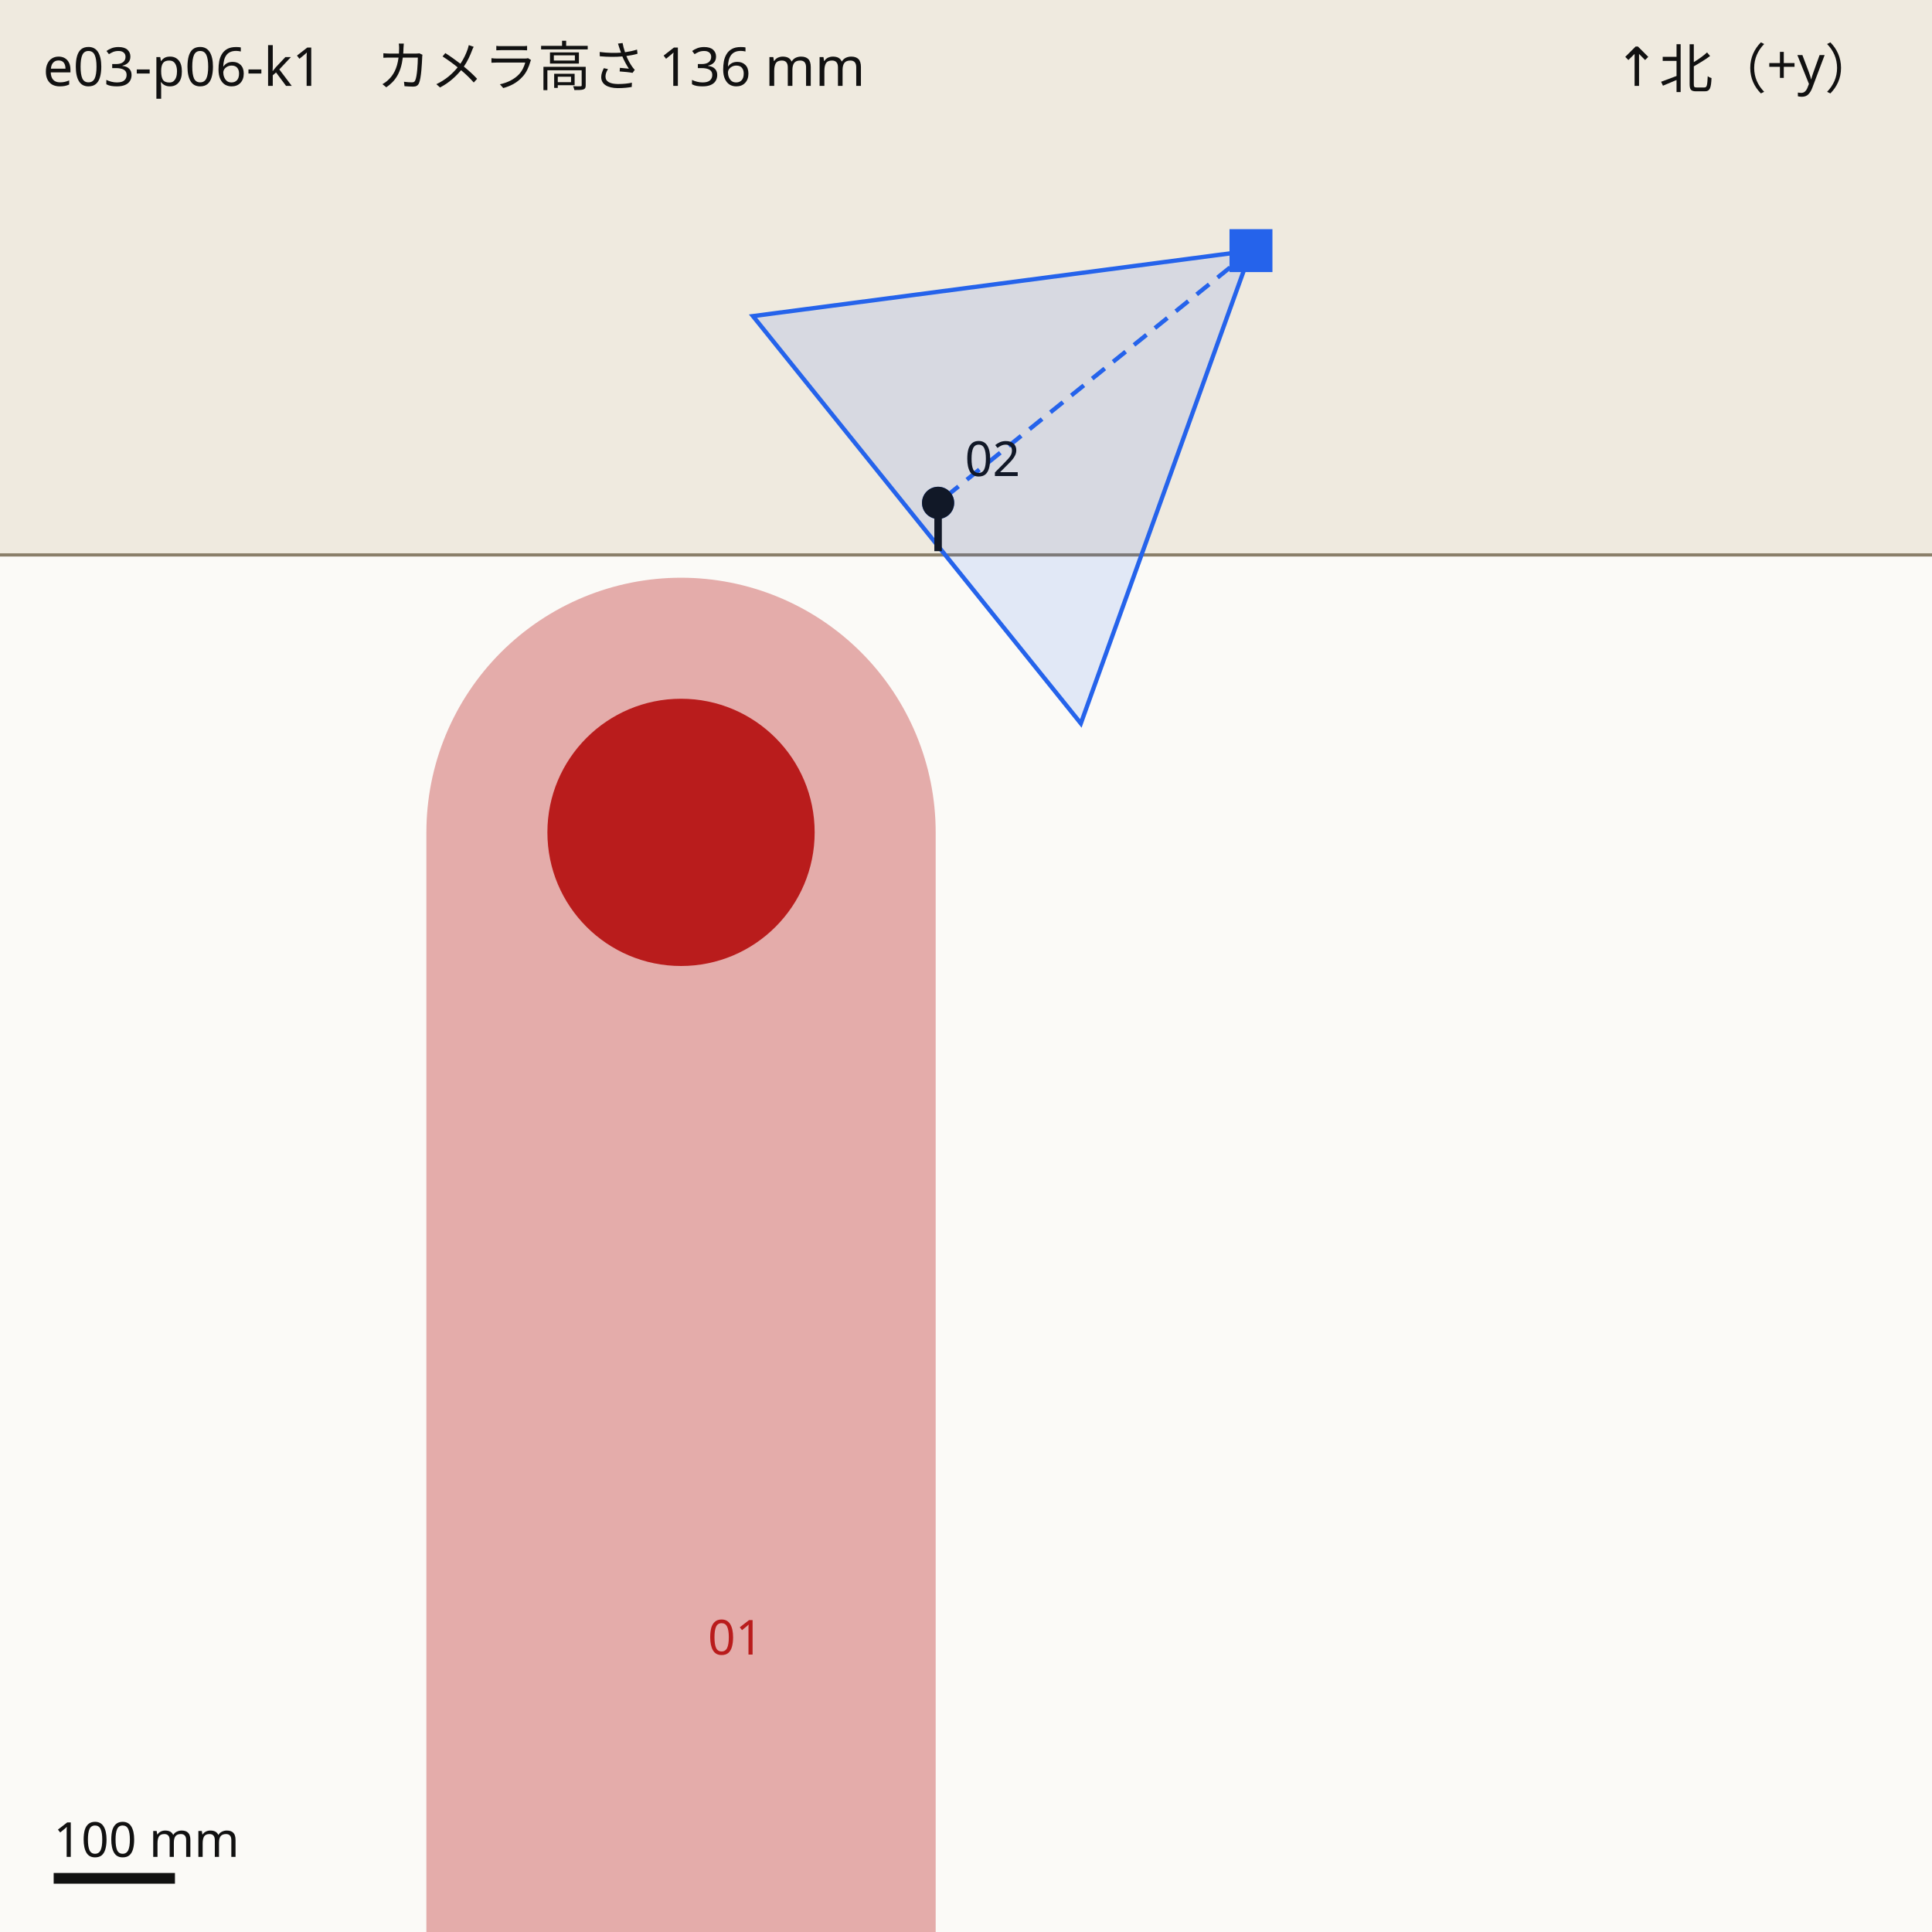
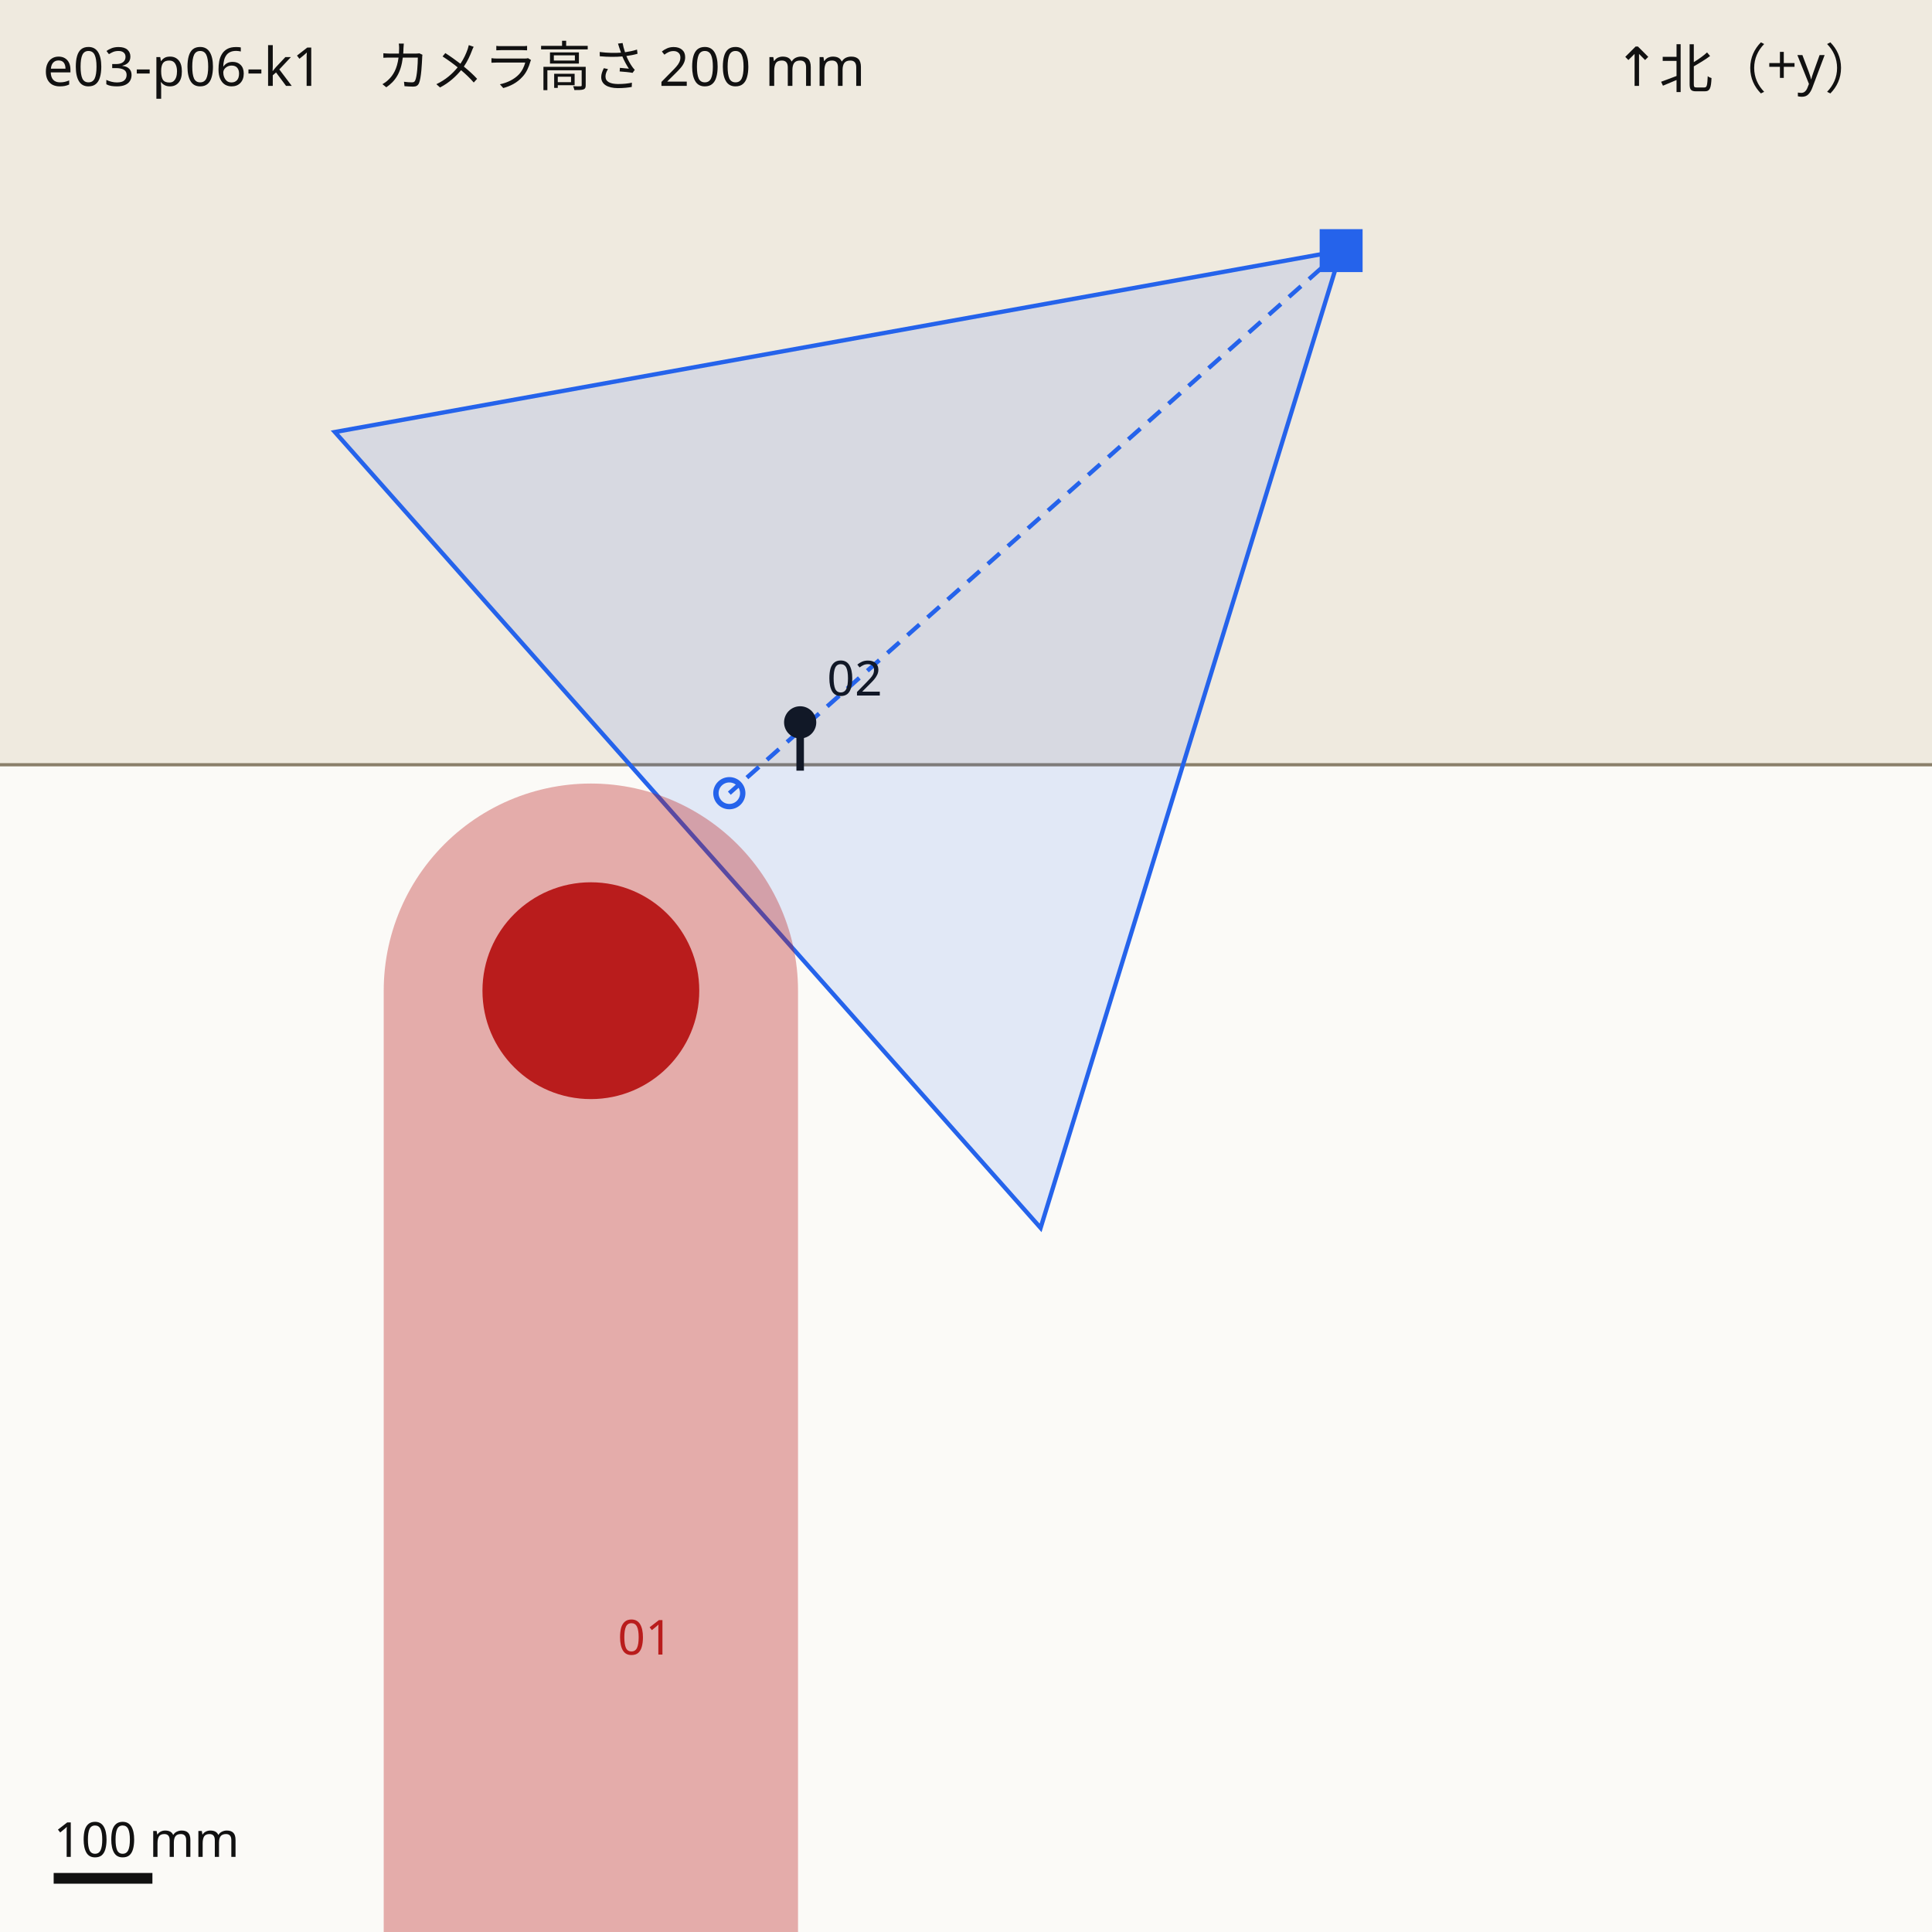
<svg xmlns="http://www.w3.org/2000/svg" viewBox="0 0 360 360" width="360" height="360" font-family="IPAGothic, sans-serif">
  <rect width="360" height="360" fill="#fbfaf7" />
-   <rect x="-2628.4" y="-241.0" width="5510.5" height="344.4" fill="#e5dccb" fill-opacity="0.55" stroke="#8a7f6a" stroke-width="0.6" />
-   <path d="M233.1,46.7 L201.4,134.8 L140.3,58.9 Z" fill="#2563eb" fill-opacity="0.12" stroke="#2563eb" stroke-width="0.8" />
-   <line x1="233.1" y1="46.7" x2="174.8" y2="93.7" stroke="#2563eb" stroke-dasharray="3 2" stroke-width="0.8" />
-   <circle cx="174.8" cy="93.7" r="2.5" fill="none" stroke="#2563eb" />
-   <rect x="229.1" y="42.7" width="8" height="8" fill="#2563eb" />
-   <line x1="126.9" y1="155.1" x2="126.9" y2="505.4" stroke="#b91c1c" stroke-width="94.9" stroke-opacity="0.35" stroke-linecap="round" />
-   <circle cx="126.9" cy="155.1" r="24.9" fill="#b91c1c" />
-   <text x="131.9" y="308.3" font-size="9" fill="#b91c1c">01</text>
-   <circle cx="174.8" cy="93.7" r="3" fill="#111827" />
-   <line x1="174.8" y1="93.7" x2="174.8" y2="102.7" stroke="#111827" stroke-width="1.4" />
-   <text x="179.8" y="88.7" font-size="9" fill="#111827">02</text>
-   <line x1="10" y1="350" x2="32.6" y2="350" stroke="#111" stroke-width="2" />
+   <rect x="-2132.1" y="-137.8" width="4484.4" height="280.3" fill="#e5dccb" fill-opacity="0.55" stroke="#8a7f6a" stroke-width="0.6" />
+   <path d="M249.9,46.7 L193.9,228.8 L62.4,80.5 Z" fill="#2563eb" fill-opacity="0.12" stroke="#2563eb" stroke-width="0.8" />
+   <line x1="249.9" y1="46.7" x2="135.9" y2="147.8" stroke="#2563eb" stroke-dasharray="3 2" stroke-width="0.8" />
+   <circle cx="135.9" cy="147.8" r="2.5" fill="none" stroke="#2563eb" />
+   <rect x="245.9" y="42.7" width="8" height="8" fill="#2563eb" />
+   <line x1="110.1" y1="184.6" x2="110.1" y2="469.7" stroke="#b91c1c" stroke-width="77.2" stroke-opacity="0.35" stroke-linecap="round" />
+   <circle cx="110.1" cy="184.6" r="20.2" fill="#b91c1c" />
+   <text x="115.1" y="308.3" font-size="9" fill="#b91c1c">01</text>
+   <circle cx="149.1" cy="134.6" r="3" fill="#111827" />
+   <line x1="149.1" y1="134.6" x2="149.1" y2="143.6" stroke="#111827" stroke-width="1.4" />
+   <text x="154.1" y="129.6" font-size="9" fill="#111827">02</text>
+   <line x1="10" y1="350" x2="28.4" y2="350" stroke="#111" stroke-width="2" />
  <text x="10" y="346" font-size="9" fill="#111">100 mm</text>
-   <text x="8" y="16" font-size="10" fill="#111">e03-p06-k1　カメラ高さ 136 mm</text>
+   <text x="8" y="16" font-size="10" fill="#111">e03-p06-k1　カメラ高さ 200 mm</text>
  <text x="350" y="16" font-size="10" text-anchor="end" fill="#111">↑北（+y）</text>
</svg>
